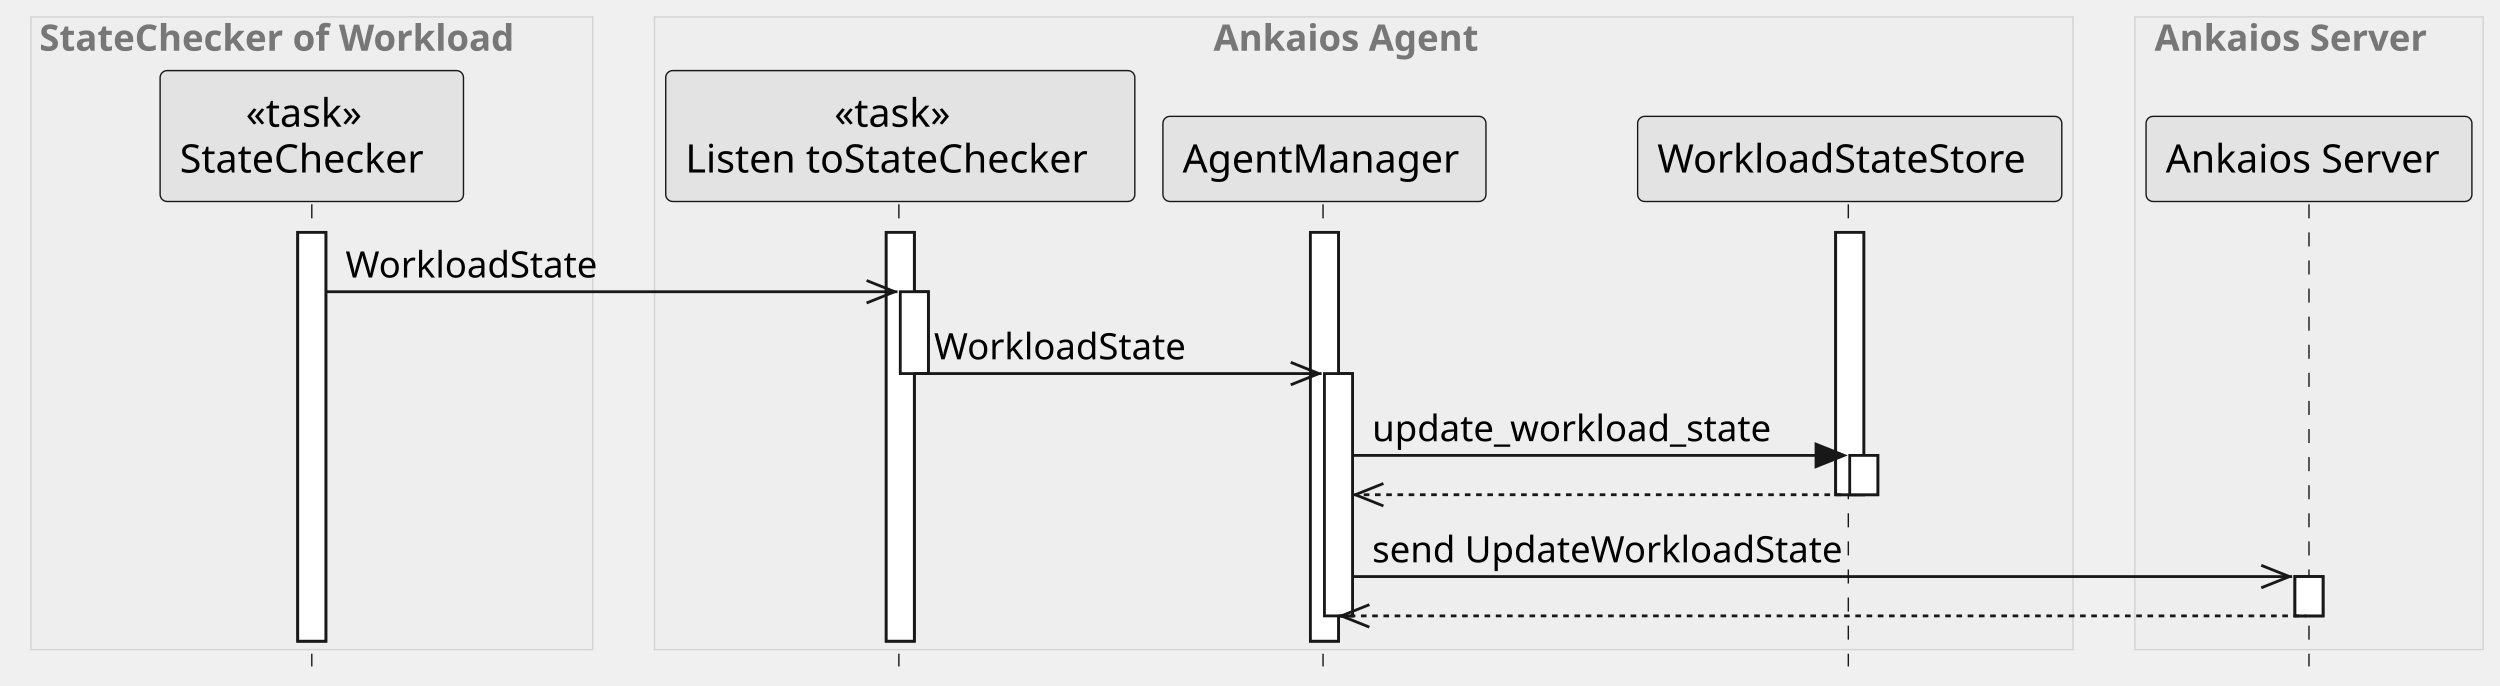
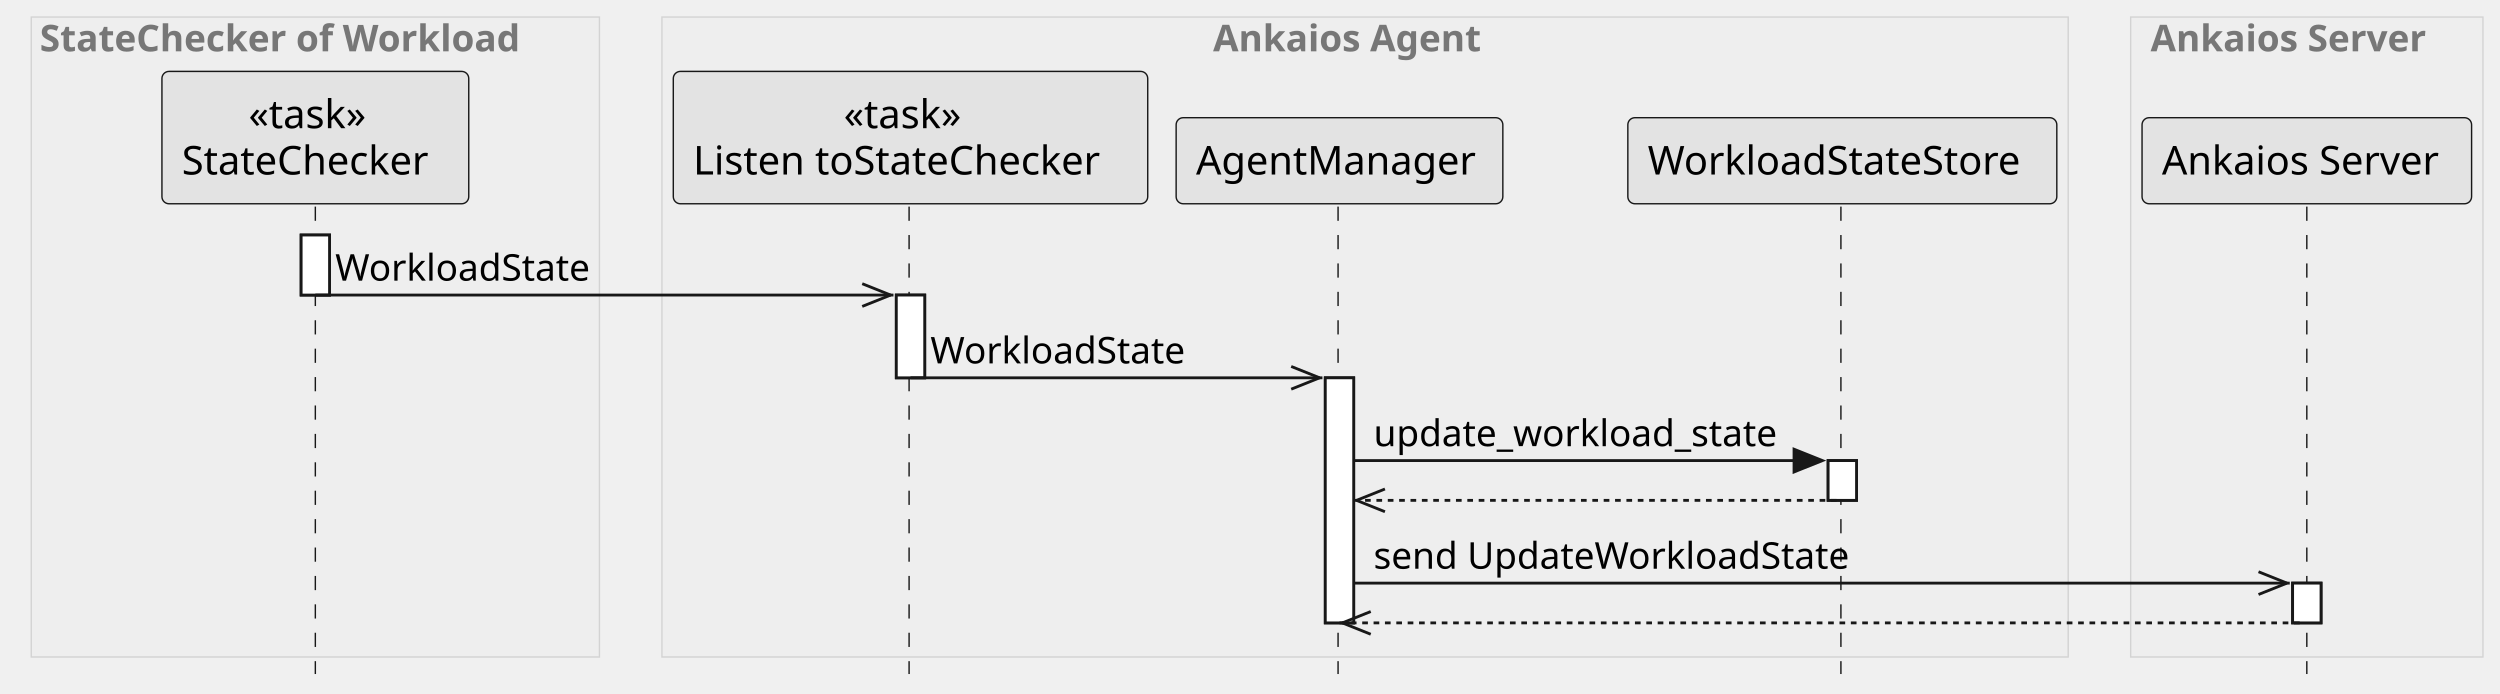
- <svg xmlns="http://www.w3.org/2000/svg" contentStyleType="text/css" height="244px" preserveAspectRatio="none" style="width:890px;height:244px;background:#FFFFFF;" version="1.1" viewBox="0 0 890 244" width="890px" zoomAndPan="magnify">
+ <svg xmlns="http://www.w3.org/2000/svg" contentStyleType="text/css" height="244px" preserveAspectRatio="none" style="width:880px;height:244px;background:#FFFFFF;" version="1.1" viewBox="0 0 880 244" width="880px" zoomAndPan="magnify">
  <defs />
  <g>
    <rect fill="#EEEEEE" height="225.258" style="stroke:#D3D3D3;stroke-width:0.5;" width="200" x="11" y="6" />
    <text fill="#777777" font-family="sans-serif" font-size="13" font-weight="bold" lengthAdjust="spacing" textLength="194" x="14" y="18.067">StateChecker of Workload</text>
-     <rect fill="#EEEEEE" height="225.258" style="stroke:#D3D3D3;stroke-width:0.5;" width="505" x="233" y="6" />
-     <text fill="#777777" font-family="sans-serif" font-size="13" font-weight="bold" lengthAdjust="spacing" textLength="107" x="432" y="18.067">Ankaios Agent</text>
-     <rect fill="#EEEEEE" height="225.258" style="stroke:#D3D3D3;stroke-width:0.5;" width="124" x="760" y="6" />
-     <text fill="#777777" font-family="sans-serif" font-size="13" font-weight="bold" lengthAdjust="spacing" textLength="110" x="767" y="18.067">Ankaios Server</text>
-     <rect fill="#FFFFFF" height="145.531" style="stroke:#181818;stroke-width:1.0;" width="10" x="106" y="82.727" />
-     <rect fill="#FFFFFF" height="145.531" style="stroke:#181818;stroke-width:1.0;" width="10" x="315.5" y="82.727" />
-     <rect fill="#FFFFFF" height="29.133" style="stroke:#181818;stroke-width:1.0;" width="10" x="320.5" y="103.859" />
-     <rect fill="#FFFFFF" height="145.531" style="stroke:#181818;stroke-width:1.0;" width="10" x="466.5" y="82.727" />
-     <rect fill="#FFFFFF" height="86.266" style="stroke:#181818;stroke-width:1.0;" width="10" x="471.5" y="132.992" />
-     <rect fill="#FFFFFF" height="93.398" style="stroke:#181818;stroke-width:1.0;" width="10" x="653.5" y="82.727" />
-     <rect fill="#FFFFFF" height="14" style="stroke:#181818;stroke-width:1.0;" width="10" x="658.5" y="162.125" />
-     <rect fill="#FFFFFF" height="14" style="stroke:#181818;stroke-width:1.0;" width="10" x="817" y="205.258" />
+     <rect fill="#EEEEEE" height="225.258" style="stroke:#D3D3D3;stroke-width:0.5;" width="495" x="233" y="6" />
+     <text fill="#777777" font-family="sans-serif" font-size="13" font-weight="bold" lengthAdjust="spacing" textLength="107" x="427" y="18.067">Ankaios Agent</text>
+     <rect fill="#EEEEEE" height="225.258" style="stroke:#D3D3D3;stroke-width:0.5;" width="124" x="750" y="6" />
+     <text fill="#777777" font-family="sans-serif" font-size="13" font-weight="bold" lengthAdjust="spacing" textLength="110" x="757" y="18.067">Ankaios Server</text>
+     <rect fill="#FFFFFF" height="21.133" style="stroke:#181818;stroke-width:1.0;" width="10" x="106" y="82.727" />
+     <rect fill="#FFFFFF" height="29.133" style="stroke:#181818;stroke-width:1.0;" width="10" x="315.5" y="103.859" />
+     <rect fill="#FFFFFF" height="86.266" style="stroke:#181818;stroke-width:1.0;" width="10" x="466.5" y="132.992" />
+     <rect fill="#FFFFFF" height="14" style="stroke:#181818;stroke-width:1.0;" width="10" x="643.5" y="162.125" />
+     <rect fill="#FFFFFF" height="14" style="stroke:#181818;stroke-width:1.0;" width="10" x="807" y="205.258" />
    <line style="stroke:#181818;stroke-width:0.5;stroke-dasharray:5.0,5.0;" x1="111" x2="111" y1="72.727" y2="237.258" />
    <line style="stroke:#181818;stroke-width:0.5;stroke-dasharray:5.0,5.0;" x1="320" x2="320" y1="72.727" y2="237.258" />
    <line style="stroke:#181818;stroke-width:0.5;stroke-dasharray:5.0,5.0;" x1="471" x2="471" y1="72.727" y2="237.258" />
-     <line style="stroke:#181818;stroke-width:0.5;stroke-dasharray:5.0,5.0;" x1="658" x2="658" y1="72.727" y2="237.258" />
-     <line style="stroke:#181818;stroke-width:0.5;stroke-dasharray:5.0,5.0;" x1="822" x2="822" y1="72.727" y2="237.258" />
+     <line style="stroke:#181818;stroke-width:0.5;stroke-dasharray:5.0,5.0;" x1="648" x2="648" y1="72.727" y2="237.258" />
+     <line style="stroke:#181818;stroke-width:0.5;stroke-dasharray:5.0,5.0;" x1="812" x2="812" y1="72.727" y2="237.258" />
    <rect fill="#E3E3E3" height="46.594" rx="2.5" ry="2.5" style="stroke:#181818;stroke-width:0.5;" width="108" x="57" y="25.133" />
    <text fill="#000000" font-family="sans-serif" font-size="14" lengthAdjust="spacing" textLength="47" x="87.5" y="45.128">«task»</text>
    <text fill="#000000" font-family="sans-serif" font-size="14" lengthAdjust="spacing" textLength="94" x="64" y="61.425">StateChecker</text>
    <rect fill="#E3E3E3" height="46.594" rx="2.5" ry="2.5" style="stroke:#181818;stroke-width:0.5;" width="167" x="237" y="25.133" />
    <text fill="#000000" font-family="sans-serif" font-size="14" lengthAdjust="spacing" textLength="47" x="297" y="45.128">«task»</text>
    <text fill="#000000" font-family="sans-serif" font-size="14" lengthAdjust="spacing" textLength="153" x="244" y="61.425">Listen toStateChecker</text>
    <rect fill="#E3E3E3" height="30.297" rx="2.5" ry="2.5" style="stroke:#181818;stroke-width:0.5;" width="115" x="414" y="41.43" />
    <text fill="#000000" font-family="sans-serif" font-size="14" lengthAdjust="spacing" textLength="101" x="421" y="61.425">AgentManager</text>
-     <rect fill="#E3E3E3" height="30.297" rx="2.5" ry="2.5" style="stroke:#181818;stroke-width:0.5;" width="151" x="583" y="41.43" />
-     <text fill="#000000" font-family="sans-serif" font-size="14" lengthAdjust="spacing" textLength="137" x="590" y="61.425">WorkloadStateStore</text>
-     <rect fill="#E3E3E3" height="30.297" rx="2.5" ry="2.5" style="stroke:#181818;stroke-width:0.5;" width="116" x="764" y="41.43" />
-     <text fill="#000000" font-family="sans-serif" font-size="14" lengthAdjust="spacing" textLength="102" x="771" y="61.425">Ankaios Server</text>
-     <rect fill="#FFFFFF" height="145.531" style="stroke:#181818;stroke-width:1.0;" width="10" x="106" y="82.727" />
-     <rect fill="#FFFFFF" height="145.531" style="stroke:#181818;stroke-width:1.0;" width="10" x="315.5" y="82.727" />
-     <rect fill="#FFFFFF" height="29.133" style="stroke:#181818;stroke-width:1.0;" width="10" x="320.5" y="103.859" />
-     <rect fill="#FFFFFF" height="145.531" style="stroke:#181818;stroke-width:1.0;" width="10" x="466.5" y="82.727" />
-     <rect fill="#FFFFFF" height="86.266" style="stroke:#181818;stroke-width:1.0;" width="10" x="471.5" y="132.992" />
-     <rect fill="#FFFFFF" height="93.398" style="stroke:#181818;stroke-width:1.0;" width="10" x="653.5" y="82.727" />
-     <rect fill="#FFFFFF" height="14" style="stroke:#181818;stroke-width:1.0;" width="10" x="658.5" y="162.125" />
-     <rect fill="#FFFFFF" height="14" style="stroke:#181818;stroke-width:1.0;" width="10" x="817" y="205.258" />
-     <line style="stroke:#181818;stroke-width:1.0;" x1="318.5" x2="308.5" y1="103.859" y2="99.859" />
-     <line style="stroke:#181818;stroke-width:1.0;" x1="318.5" x2="308.5" y1="103.859" y2="107.859" />
-     <line style="stroke:#181818;stroke-width:1.0;" x1="116" x2="319.5" y1="103.859" y2="103.859" />
-     <text fill="#000000" font-family="sans-serif" font-size="13" lengthAdjust="spacing" textLength="93" x="123" y="98.793">WorkloadState</text>
-     <line style="stroke:#181818;stroke-width:1.0;" x1="469.5" x2="459.5" y1="132.992" y2="128.992" />
-     <line style="stroke:#181818;stroke-width:1.0;" x1="469.5" x2="459.5" y1="132.992" y2="136.992" />
-     <line style="stroke:#181818;stroke-width:1.0;" x1="325.5" x2="470.5" y1="132.992" y2="132.992" />
-     <text fill="#000000" font-family="sans-serif" font-size="13" lengthAdjust="spacing" textLength="93" x="332.5" y="127.926">WorkloadState</text>
-     <polygon fill="#181818" points="646.5,158.125,656.5,162.125,646.5,166.125" style="stroke:#181818;stroke-width:1.0;" />
-     <line style="stroke:#181818;stroke-width:1.0;" x1="481.5" x2="652.5" y1="162.125" y2="162.125" />
-     <text fill="#000000" font-family="sans-serif" font-size="13" lengthAdjust="spacing" textLength="148" x="488.5" y="157.059">update_workload_state</text>
-     <line style="stroke:#181818;stroke-width:1.0;" x1="482.5" x2="492.5" y1="176.125" y2="172.125" />
-     <line style="stroke:#181818;stroke-width:1.0;" x1="482.5" x2="492.5" y1="176.125" y2="180.125" />
-     <line style="stroke:#181818;stroke-width:1.0;stroke-dasharray:2.0,2.0;" x1="481.5" x2="657.5" y1="176.125" y2="176.125" />
-     <line style="stroke:#181818;stroke-width:1.0;" x1="815" x2="805" y1="205.258" y2="201.258" />
-     <line style="stroke:#181818;stroke-width:1.0;" x1="815" x2="805" y1="205.258" y2="209.258" />
-     <line style="stroke:#181818;stroke-width:1.0;" x1="481.5" x2="816" y1="205.258" y2="205.258" />
-     <text fill="#000000" font-family="sans-serif" font-size="13" lengthAdjust="spacing" textLength="175" x="488.5" y="200.192">send UpdateWorkloadState</text>
-     <line style="stroke:#181818;stroke-width:1.0;" x1="477.5" x2="487.5" y1="219.258" y2="215.258" />
-     <line style="stroke:#181818;stroke-width:1.0;" x1="477.5" x2="487.5" y1="219.258" y2="223.258" />
-     <line style="stroke:#181818;stroke-width:1.0;stroke-dasharray:2.0,2.0;" x1="476.5" x2="821" y1="219.258" y2="219.258" />
+     <rect fill="#E3E3E3" height="30.297" rx="2.5" ry="2.5" style="stroke:#181818;stroke-width:0.5;" width="151" x="573" y="41.43" />
+     <text fill="#000000" font-family="sans-serif" font-size="14" lengthAdjust="spacing" textLength="137" x="580" y="61.425">WorkloadStateStore</text>
+     <rect fill="#E3E3E3" height="30.297" rx="2.5" ry="2.5" style="stroke:#181818;stroke-width:0.5;" width="116" x="754" y="41.43" />
+     <text fill="#000000" font-family="sans-serif" font-size="14" lengthAdjust="spacing" textLength="102" x="761" y="61.425">Ankaios Server</text>
+     <rect fill="#FFFFFF" height="21.133" style="stroke:#181818;stroke-width:1.0;" width="10" x="106" y="82.727" />
+     <rect fill="#FFFFFF" height="29.133" style="stroke:#181818;stroke-width:1.0;" width="10" x="315.5" y="103.859" />
+     <rect fill="#FFFFFF" height="86.266" style="stroke:#181818;stroke-width:1.0;" width="10" x="466.5" y="132.992" />
+     <rect fill="#FFFFFF" height="14" style="stroke:#181818;stroke-width:1.0;" width="10" x="643.5" y="162.125" />
+     <rect fill="#FFFFFF" height="14" style="stroke:#181818;stroke-width:1.0;" width="10" x="807" y="205.258" />
+     <line style="stroke:#181818;stroke-width:1.0;" x1="313.5" x2="303.5" y1="103.859" y2="99.859" />
+     <line style="stroke:#181818;stroke-width:1.0;" x1="313.5" x2="303.5" y1="103.859" y2="107.859" />
+     <line style="stroke:#181818;stroke-width:1.0;" x1="111" x2="314.5" y1="103.859" y2="103.859" />
+     <text fill="#000000" font-family="sans-serif" font-size="13" lengthAdjust="spacing" textLength="93" x="118" y="98.793">WorkloadState</text>
+     <line style="stroke:#181818;stroke-width:1.0;" x1="464.5" x2="454.5" y1="132.992" y2="128.992" />
+     <line style="stroke:#181818;stroke-width:1.0;" x1="464.5" x2="454.5" y1="132.992" y2="136.992" />
+     <line style="stroke:#181818;stroke-width:1.0;" x1="320.5" x2="465.5" y1="132.992" y2="132.992" />
+     <text fill="#000000" font-family="sans-serif" font-size="13" lengthAdjust="spacing" textLength="93" x="327.5" y="127.926">WorkloadState</text>
+     <polygon fill="#181818" points="631.5,158.125,641.5,162.125,631.5,166.125" style="stroke:#181818;stroke-width:1.0;" />
+     <line style="stroke:#181818;stroke-width:1.0;" x1="476.5" x2="637.5" y1="162.125" y2="162.125" />
+     <text fill="#000000" font-family="sans-serif" font-size="13" lengthAdjust="spacing" textLength="148" x="483.5" y="157.059">update_workload_state</text>
+     <line style="stroke:#181818;stroke-width:1.0;" x1="477.5" x2="487.5" y1="176.125" y2="172.125" />
+     <line style="stroke:#181818;stroke-width:1.0;" x1="477.5" x2="487.5" y1="176.125" y2="180.125" />
+     <line style="stroke:#181818;stroke-width:1.0;stroke-dasharray:2.0,2.0;" x1="476.5" x2="647.5" y1="176.125" y2="176.125" />
+     <line style="stroke:#181818;stroke-width:1.0;" x1="805" x2="795" y1="205.258" y2="201.258" />
+     <line style="stroke:#181818;stroke-width:1.0;" x1="805" x2="795" y1="205.258" y2="209.258" />
+     <line style="stroke:#181818;stroke-width:1.0;" x1="476.5" x2="806" y1="205.258" y2="205.258" />
+     <text fill="#000000" font-family="sans-serif" font-size="13" lengthAdjust="spacing" textLength="175" x="483.5" y="200.192">send UpdateWorkloadState</text>
+     <line style="stroke:#181818;stroke-width:1.0;" x1="472.5" x2="482.5" y1="219.258" y2="215.258" />
+     <line style="stroke:#181818;stroke-width:1.0;" x1="472.5" x2="482.5" y1="219.258" y2="223.258" />
+     <line style="stroke:#181818;stroke-width:1.0;stroke-dasharray:2.0,2.0;" x1="471.5" x2="811" y1="219.258" y2="219.258" />
  </g>
</svg>
